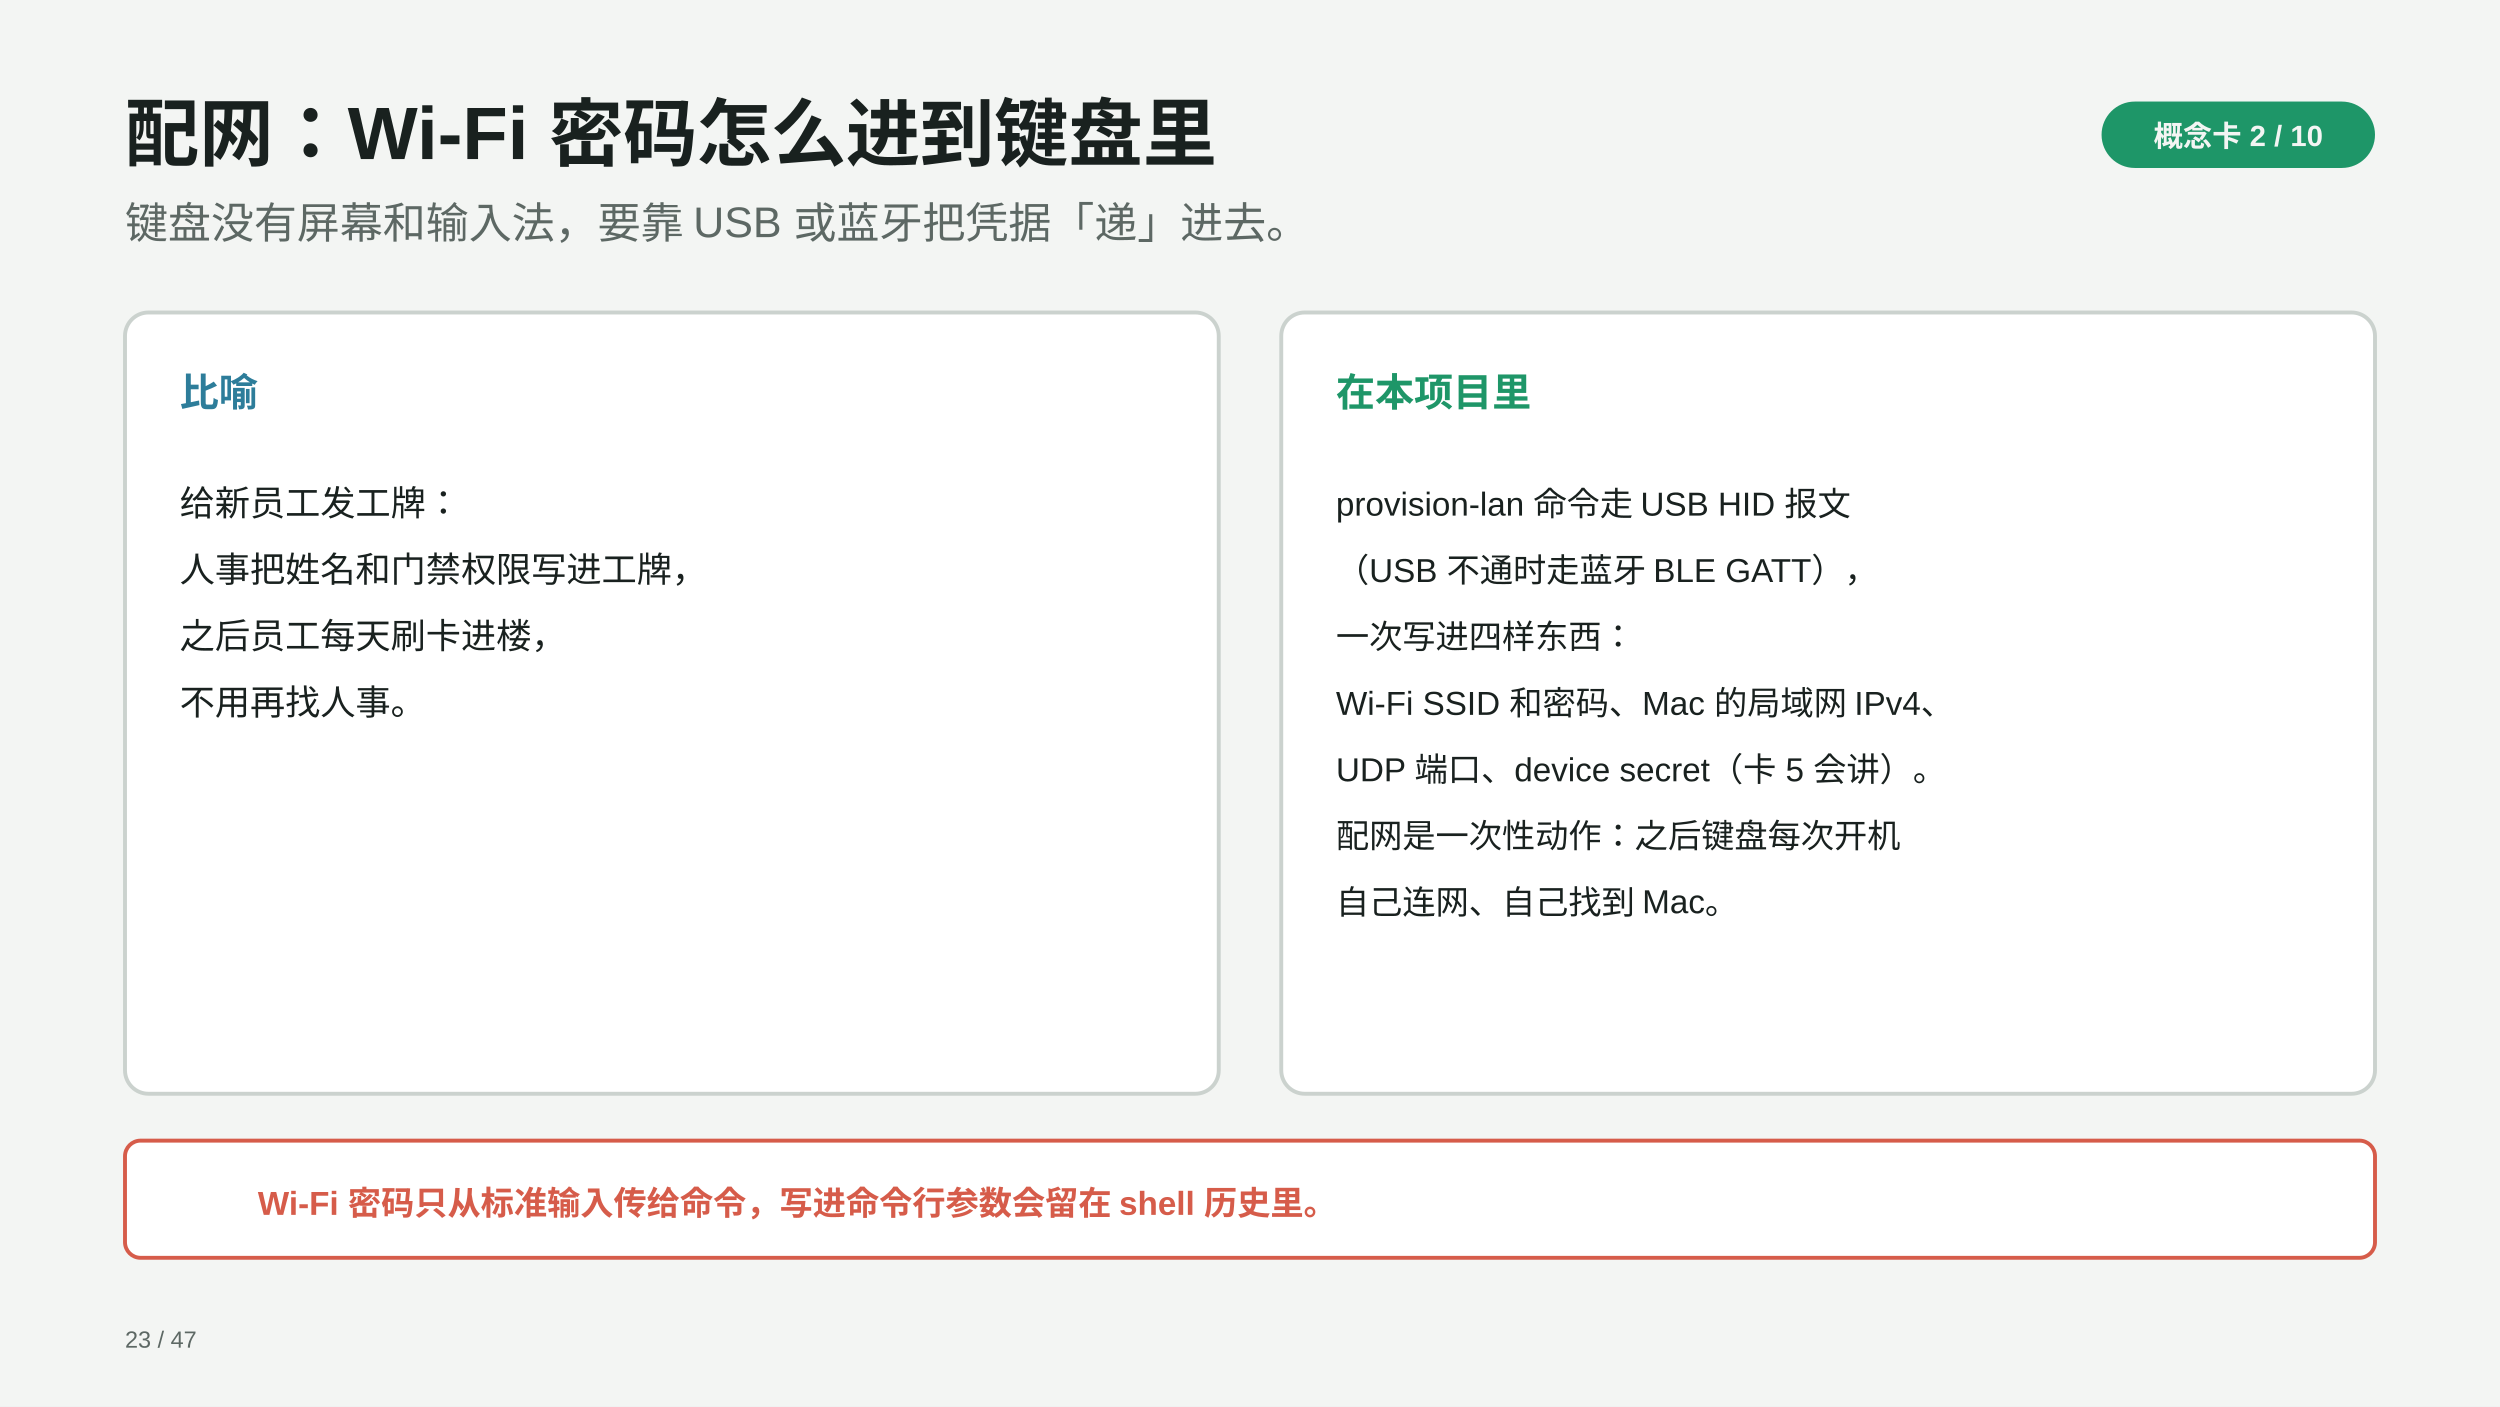
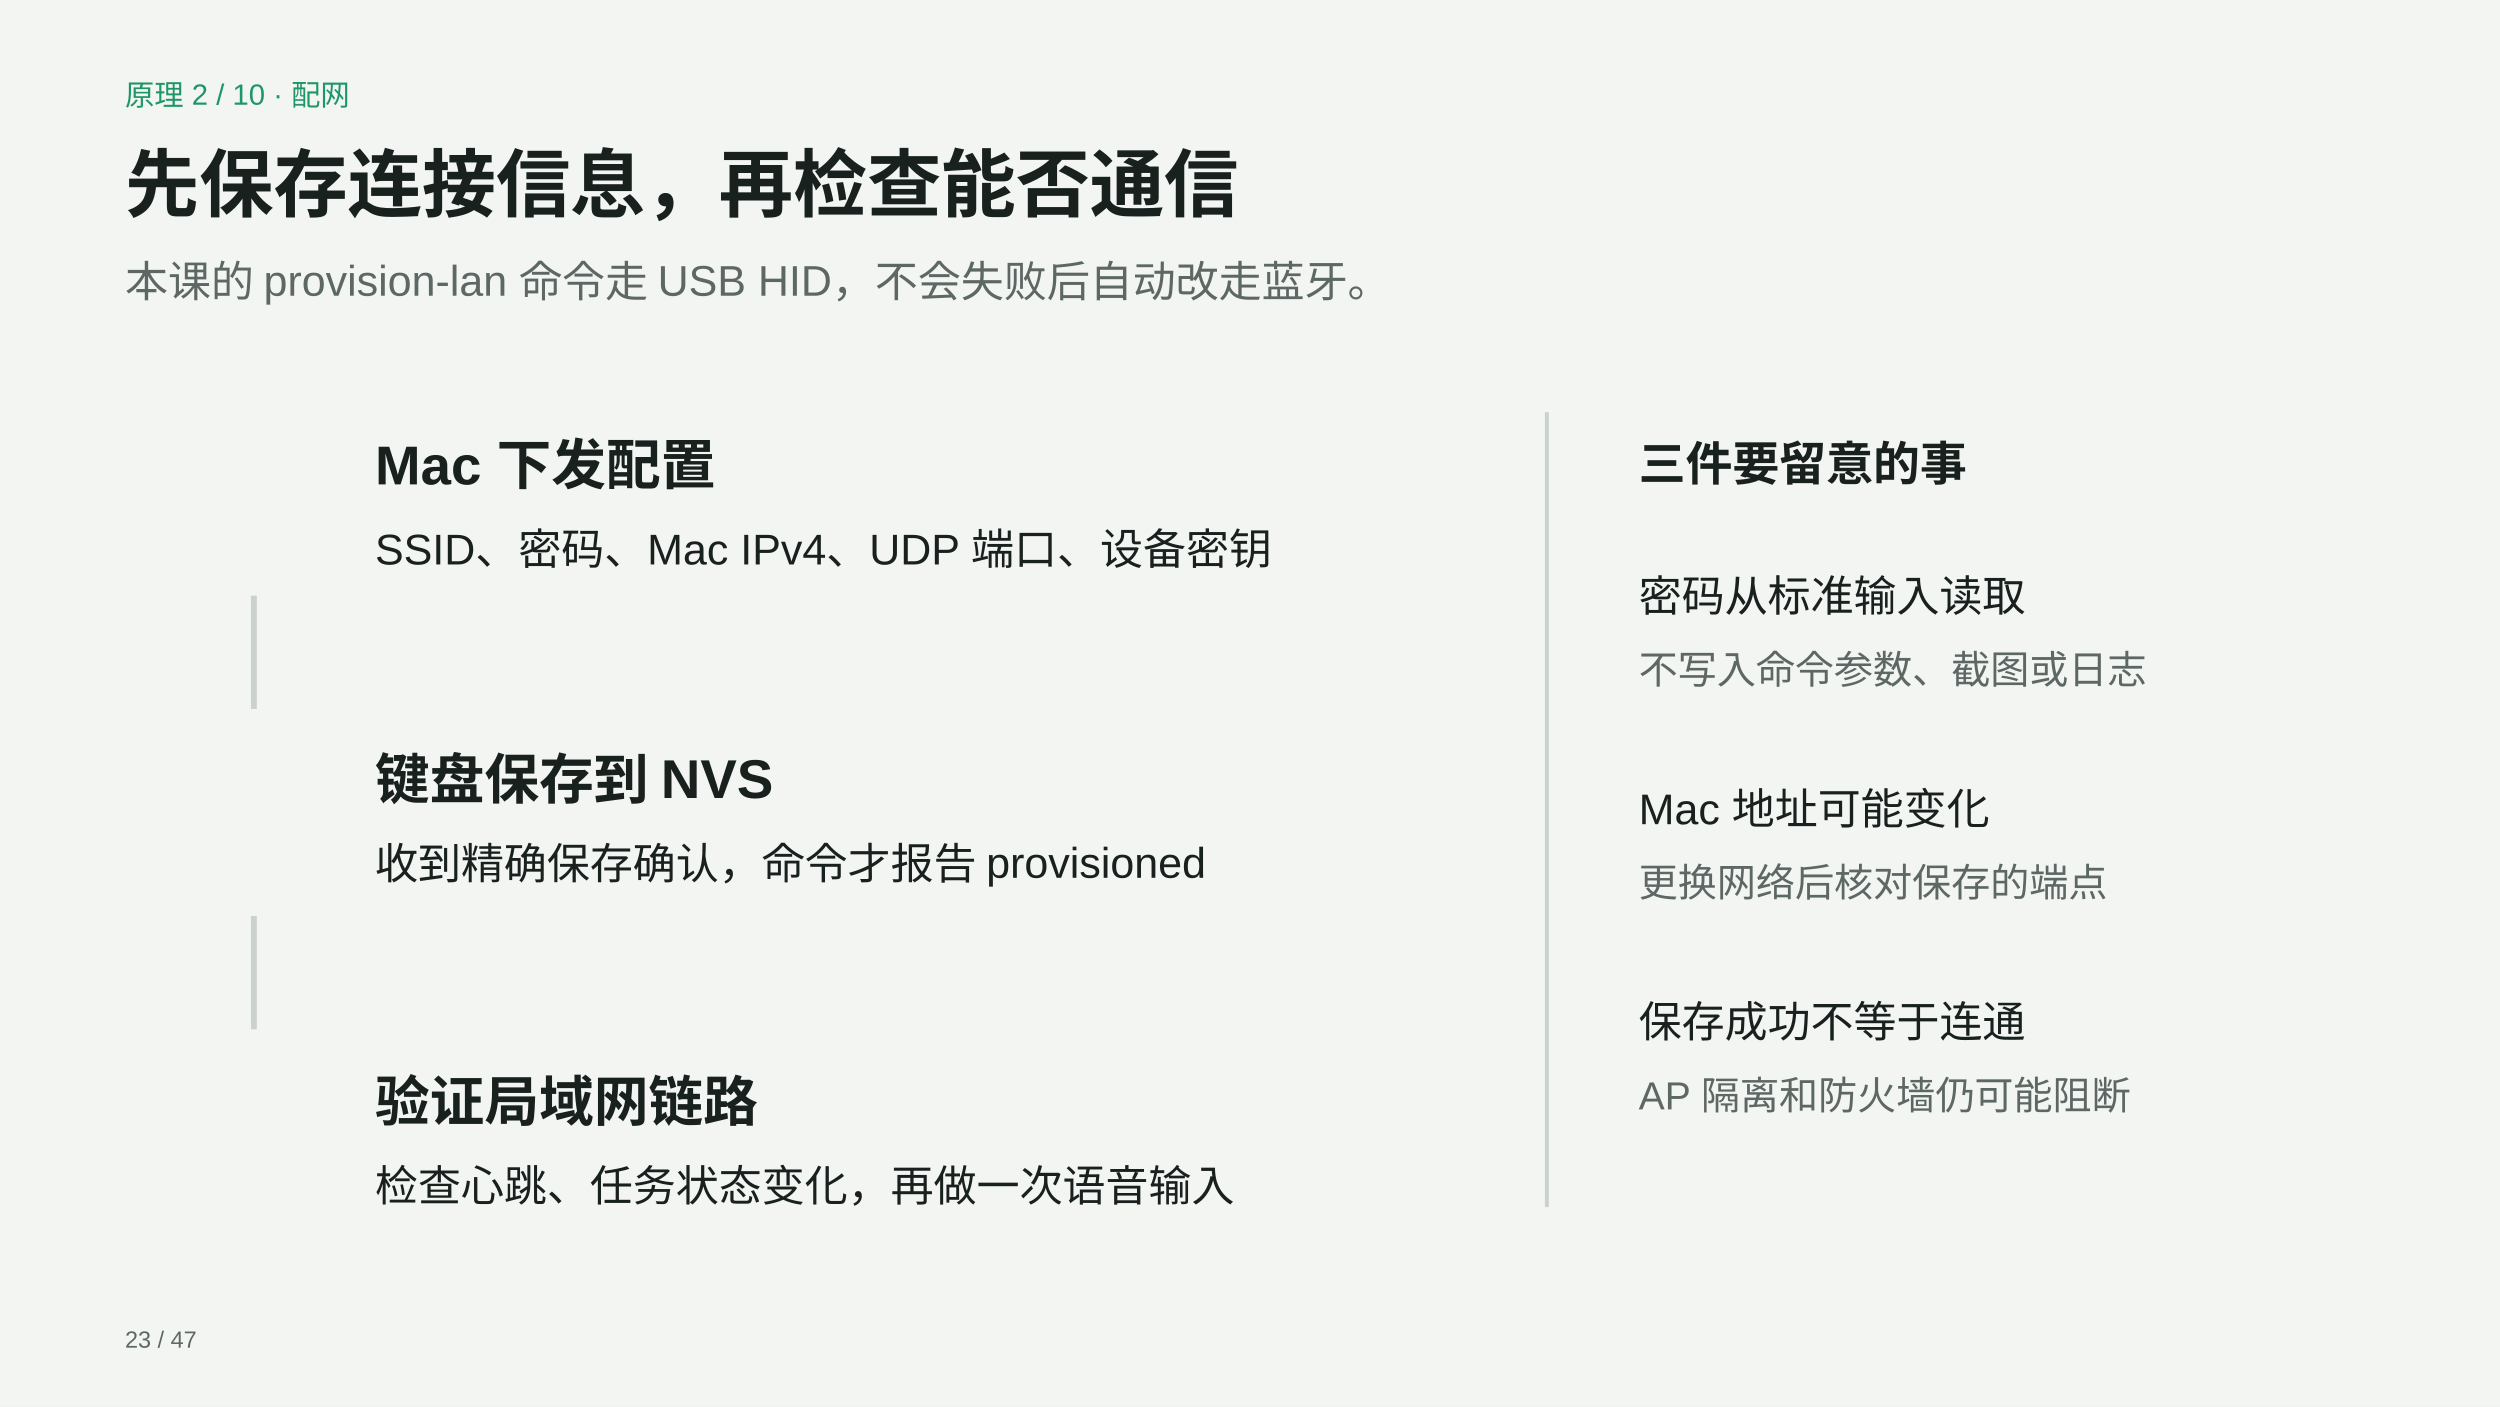
<svg xmlns="http://www.w3.org/2000/svg" width="1280" height="720" viewBox="0 0 1280 720">
-   <g id="background">
-     <rect width="1280" height="720" fill="#F3F5F3" />
-   </g>
-   <g id="badge">
-     <rect x="1076" y="52" width="140" height="34" rx="17" fill="#1E9668" />
-     <text x="1146" y="75" text-anchor="middle" font-family="Arial, Arial Unicode MS, Microsoft YaHei, sans-serif" font-size="15" font-weight="bold" fill="#F3F5F3">概念卡 2 / 10</text>
-   </g>
-   <g id="header">
-     <text x="64" y="82" font-family="Arial Black, Arial, Arial Unicode MS, Microsoft YaHei, sans-serif" font-size="38" font-weight="bold" fill="#19211F">配网：Wi-Fi 密码怎么进到键盘里</text>
-     <text x="64" y="122" font-family="Arial, Arial Unicode MS, Microsoft YaHei, sans-serif" font-size="22" fill="#5D6864">键盘没有屏幕和输入法，要靠 USB 或蓝牙把凭据「递」进去。</text>
-   </g>
-   <g id="metaphor">
-     <rect x="64" y="160" width="560" height="400" rx="12" fill="#FFFFFF" stroke="#CBD2CE" stroke-width="2" />
-     <text x="92" y="208" font-family="Arial, Arial Unicode MS, Microsoft YaHei, sans-serif" font-size="20" font-weight="bold" fill="#2D7D9A">比喻</text>
-     <use data-icon="phosphor-duotone/identification-badge" x="528" y="184" width="56" height="56" fill="#2D7D9A" />
-     <text x="92" y="264" font-family="Arial, Arial Unicode MS, Microsoft YaHei, sans-serif" font-size="18" fill="#19211F">给新员工发工牌：</text>
-     <text x="92" y="298" font-family="Arial, Arial Unicode MS, Microsoft YaHei, sans-serif" font-size="18" fill="#19211F">人事把姓名和门禁权限写进工牌，</text>
-     <text x="92" y="332" font-family="Arial, Arial Unicode MS, Microsoft YaHei, sans-serif" font-size="18" fill="#19211F">之后员工每天刷卡进楼，</text>
-     <text x="92" y="366" font-family="Arial, Arial Unicode MS, Microsoft YaHei, sans-serif" font-size="18" fill="#19211F">不用再找人事。</text>
-   </g>
-   <g id="project">
-     <rect x="656" y="160" width="560" height="400" rx="12" fill="#FFFFFF" stroke="#CBD2CE" stroke-width="2" />
-     <text x="684" y="208" font-family="Arial, Arial Unicode MS, Microsoft YaHei, sans-serif" font-size="20" font-weight="bold" fill="#1E9668">在本项目里</text>
-     <use data-icon="phosphor-duotone/broadcast" x="1120" y="184" width="56" height="56" fill="#1E9668" />
-     <text x="684" y="264" font-family="Arial, Arial Unicode MS, Microsoft YaHei, sans-serif" font-size="17" fill="#19211F">provision-lan 命令走 USB HID 报文</text>
-     <text x="684" y="298" font-family="Arial, Arial Unicode MS, Microsoft YaHei, sans-serif" font-size="17" fill="#19211F">（USB 不通时走蓝牙 BLE GATT），</text>
-     <text x="684" y="332" font-family="Arial, Arial Unicode MS, Microsoft YaHei, sans-serif" font-size="17" fill="#19211F">一次写进四样东西：</text>
-     <text x="684" y="366" font-family="Arial, Arial Unicode MS, Microsoft YaHei, sans-serif" font-size="17" fill="#19211F">Wi-Fi SSID 和密码、Mac 的局域网 IPv4、</text>
-     <text x="684" y="400" font-family="Arial, Arial Unicode MS, Microsoft YaHei, sans-serif" font-size="17" fill="#19211F">UDP 端口、device secret（卡 5 会讲）。</text>
-     <text x="684" y="434" font-family="Arial, Arial Unicode MS, Microsoft YaHei, sans-serif" font-size="17" fill="#19211F">配网是一次性动作：之后键盘每次开机</text>
-     <text x="684" y="468" font-family="Arial, Arial Unicode MS, Microsoft YaHei, sans-serif" font-size="17" fill="#19211F">自己连网、自己找到 Mac。</text>
-   </g>
-   <g id="pitfall">
-     <rect x="64" y="584" width="1152" height="60" rx="8" fill="#FFFFFF" stroke="#D65C4A" stroke-width="2" />
-     <use data-icon="phosphor-duotone/warning-circle" x="88" y="600" width="28" height="28" fill="#D65C4A" />
-     <text x="132" y="622" font-family="Arial, Arial Unicode MS, Microsoft YaHei, sans-serif" font-size="17" font-weight="bold" fill="#D65C4A">Wi-Fi 密码只从标准输入传给命令，写进命令行参数会留在 shell 历史里。</text>
-   </g>
-   <g id="footer">
-     <text x="64" y="690" font-family="Arial, Arial Unicode MS, Microsoft YaHei, sans-serif" font-size="12" fill="#5D6864">23 / 47</text>
+   <rect width="1280" height="720" fill="#F3F5F3" />
+   <g id="content" font-family="Arial, Arial Unicode MS, Microsoft YaHei, sans-serif" fill="#19211F">
+     <text x="64" y="54" font-size="15" fill="#1E9668">原理 2 / 10 · 配网</text>
+     <text x="64" y="108" font-size="38" font-weight="bold">先保存连接信息，再检查能否通信</text>
+     <text x="64" y="152" font-size="22" fill="#5D6864">本课的 provision-lan 命令走 USB HID，不会失败后自动改走蓝牙。</text>
+     <use data-icon="phosphor-duotone/desktop" x="98" y="214" width="64" height="64" fill="#2D7D9A" />
+     <text x="192" y="248" font-size="28" font-weight="bold">Mac 下发配置</text>
+     <text x="192" y="289" font-size="22">SSID、密码、Mac IPv4、UDP 端口、设备密钥</text>
+     <path d="M130 305 V363" stroke="#CBD2CE" stroke-width="3" />
+     <use data-icon="phosphor-duotone/database" x="98" y="376" width="64" height="64" fill="#1E9668" />
+     <text x="192" y="409" font-size="28" font-weight="bold">键盘保存到 NVS</text>
+     <text x="192" y="450" font-size="22">收到精确保存确认，命令才报告 provisioned</text>
+     <path d="M130 469 V527" stroke="#CBD2CE" stroke-width="3" />
+     <use data-icon="phosphor-duotone/wifi-high" x="98" y="540" width="64" height="64" fill="#2D7D9A" />
+     <text x="192" y="574" font-size="28" font-weight="bold">验证局域网链路</text>
+     <text x="192" y="615" font-size="22">检查心跳、任务状态变化，再做一次语音输入</text>
+     <path d="M792 211 V618" stroke="#CBD2CE" stroke-width="2" />
+     <text x="839" y="246" font-size="24" font-weight="bold">三件要留意的事</text>
+     <text x="839" y="313" font-size="22">密码从标准输入读取</text>
+     <text x="839" y="350" font-size="20" fill="#5D6864">不写入命令参数、截图或日志</text>
+     <text x="839" y="422" font-size="22">Mac 地址可能变化</text>
+     <text x="839" y="459" font-size="20" fill="#5D6864">更换网络后核对保存的端点</text>
+     <text x="839" y="531" font-size="22">保存成功不等于连通</text>
+     <text x="839" y="568" font-size="20" fill="#5D6864">AP 隔离和防火墙仍可能阻断</text>
+     <text x="64" y="690" font-size="12" fill="#5D6864">23 / 47</text>
  </g>
</svg>
